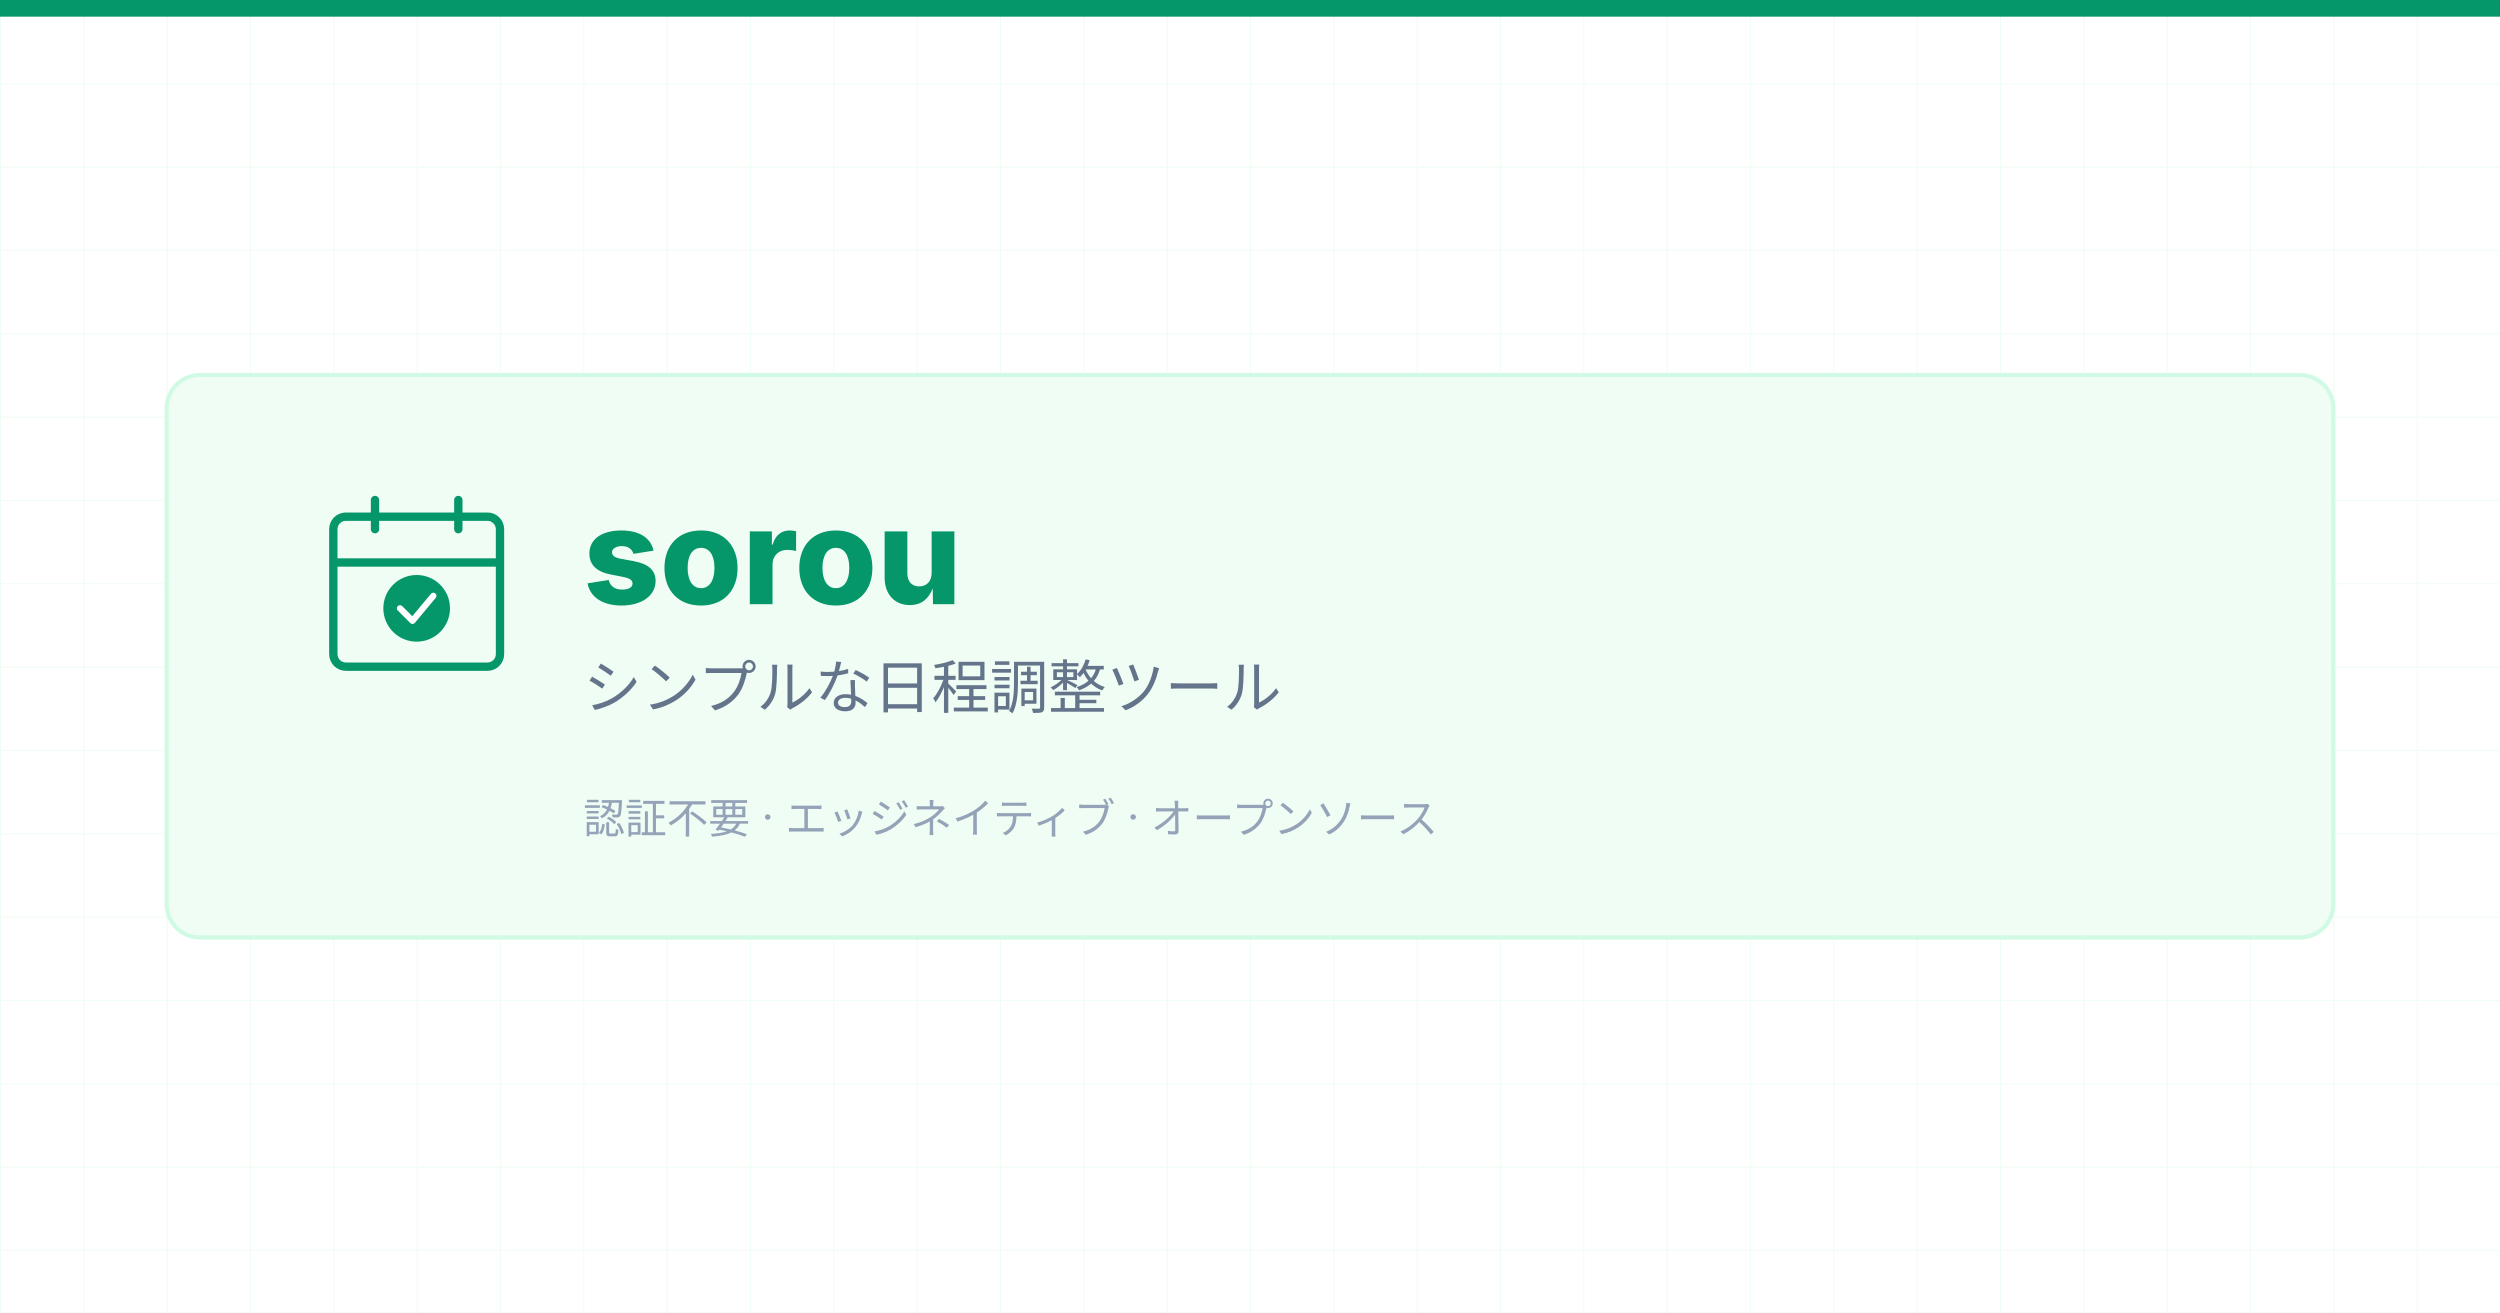
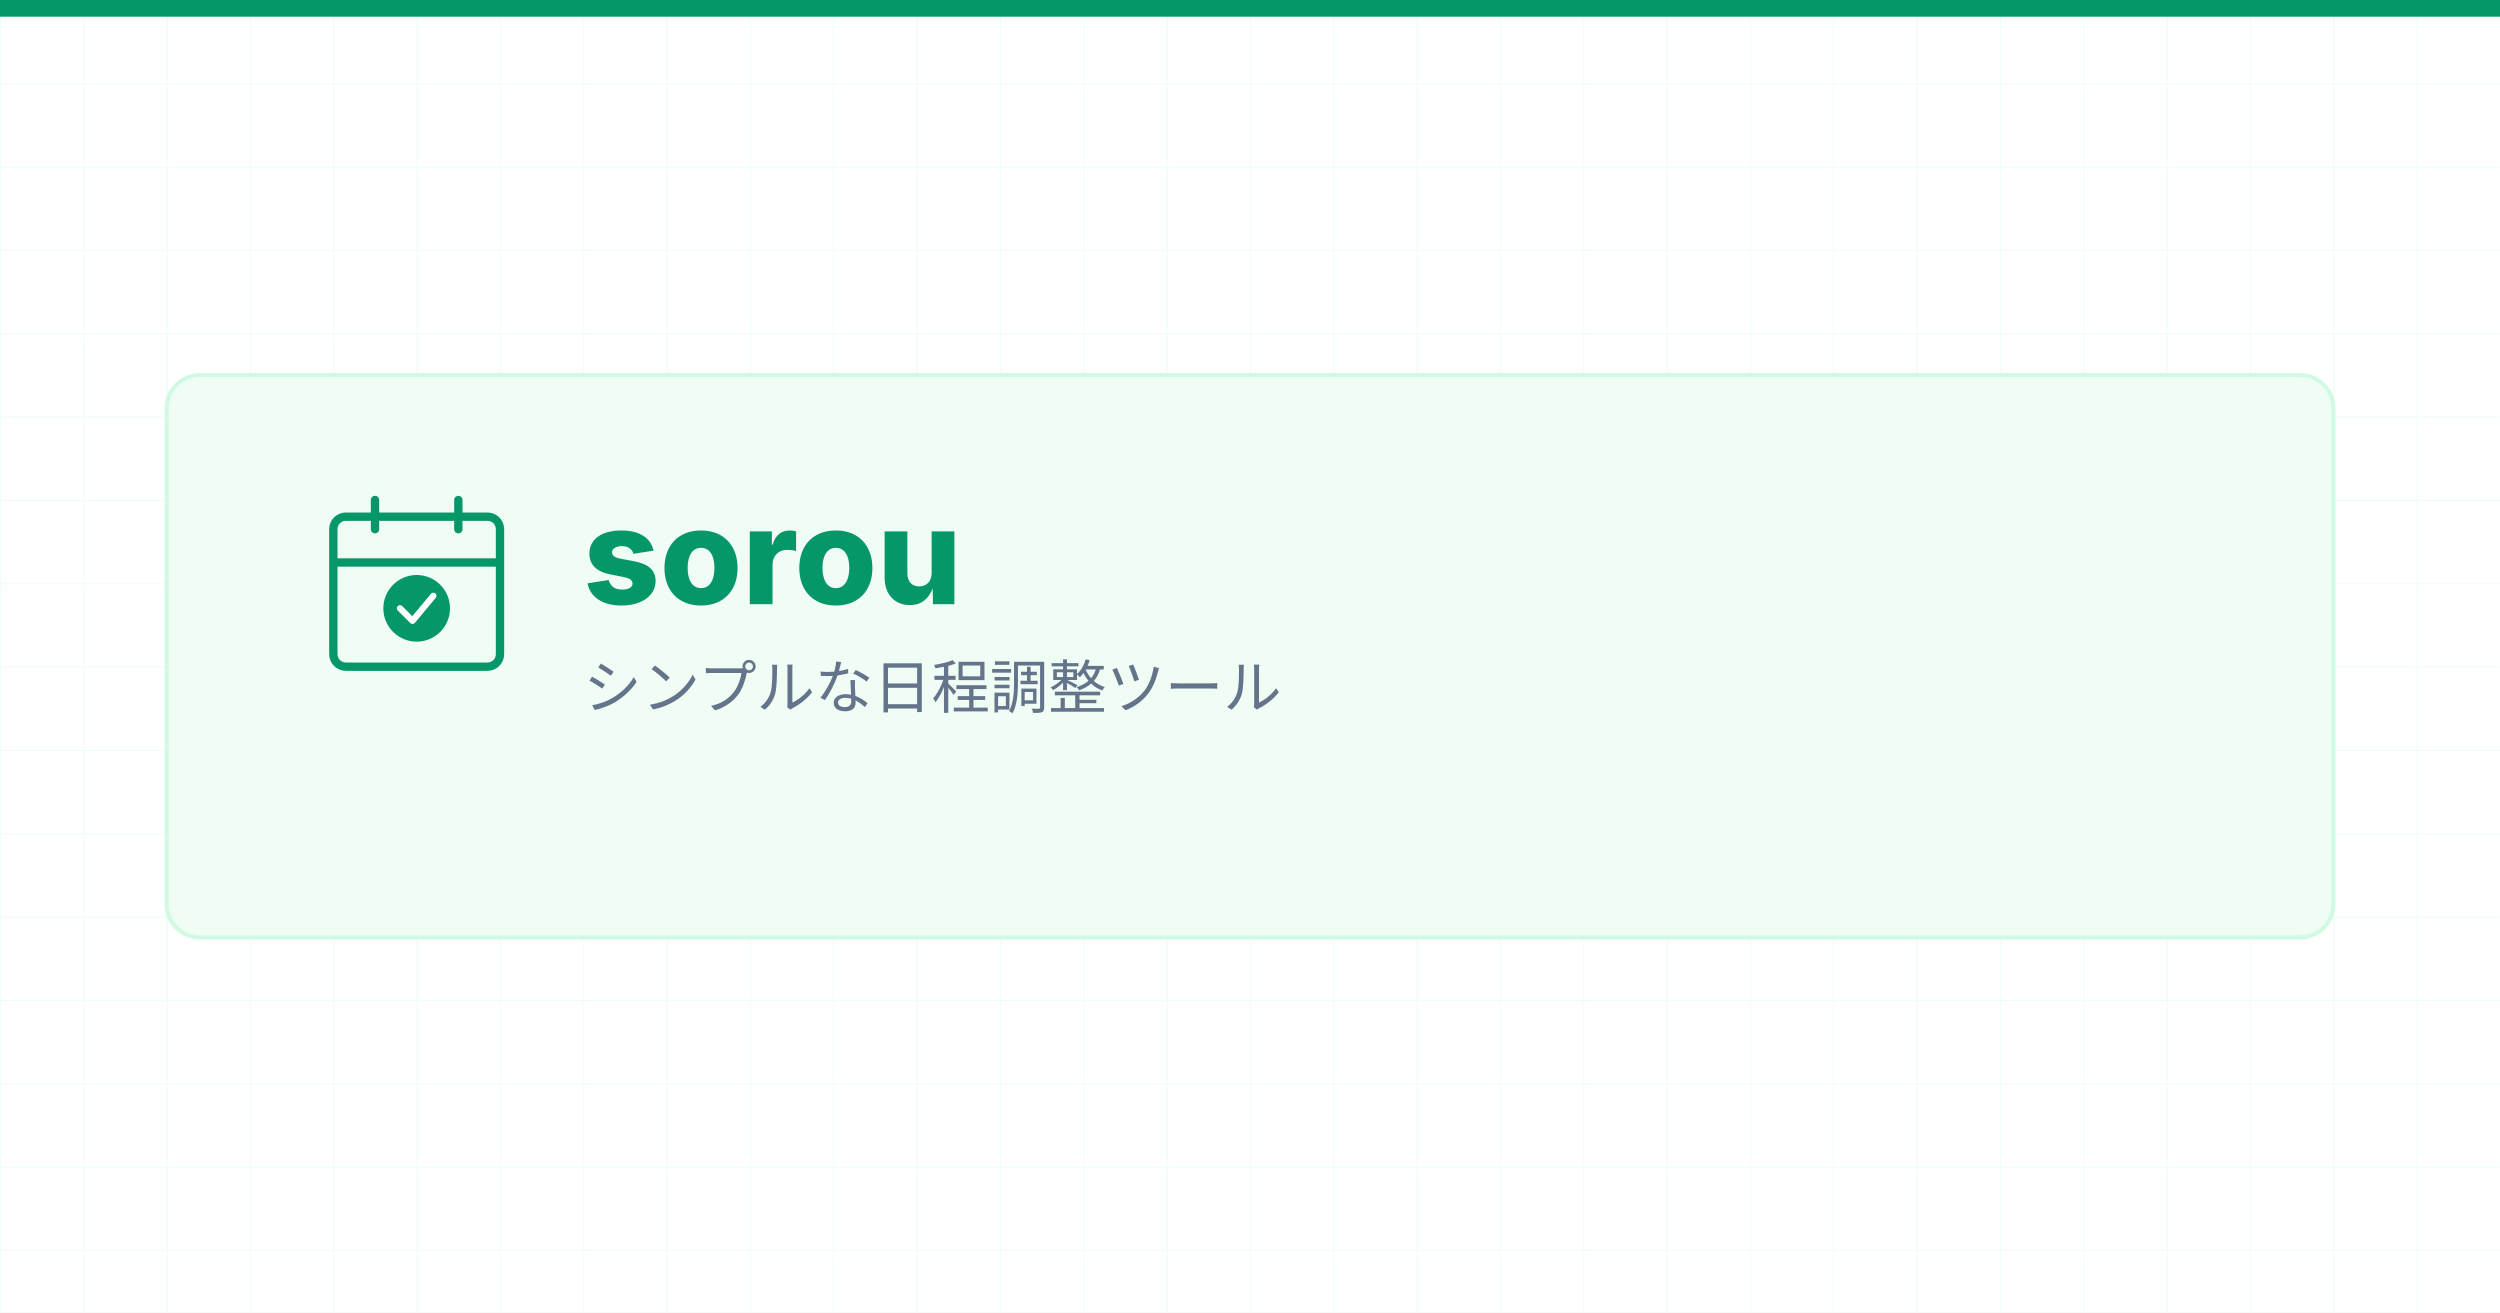
<svg xmlns="http://www.w3.org/2000/svg" viewBox="0 0 1200 630" width="1200" height="630">
  <rect width="1200" height="630" fill="#ffffff" />
  <defs>
    <pattern id="grid" width="40" height="40" patternUnits="userSpaceOnUse">
      <path d="M 40 0 L 0 0 0 40" fill="none" stroke="#f0fdf4" stroke-width="1" />
    </pattern>
    <linearGradient id="accent" x1="0%" y1="0%" x2="100%" y2="100%">
      <stop offset="0%" style="stop-color:#059669;stop-opacity:0.8" />
      <stop offset="100%" style="stop-color:#047857;stop-opacity:1" />
    </linearGradient>
  </defs>
  <rect width="1200" height="630" fill="url(#grid)" />
  <rect x="0" y="0" width="1200" height="8" fill="#059669" />
  <rect x="80" y="180" width="1040" height="270" rx="16" fill="#f0fdf4" stroke="#d1fae5" stroke-width="2" />
  <g transform="translate(160, 240)">
    <rect x="0" y="8" width="80" height="72" rx="6" fill="none" stroke="#059669" stroke-width="4" />
    <line x1="0" y1="30" x2="80" y2="30" stroke="#059669" stroke-width="4" />
    <line x1="20" y1="0" x2="20" y2="14" stroke="#059669" stroke-width="4" stroke-linecap="round" />
    <line x1="60" y1="0" x2="60" y2="14" stroke="#059669" stroke-width="4" stroke-linecap="round" />
    <circle cx="40" cy="52" r="16" fill="#059669" />
    <path d="M32 52 L38 58 L48 46" fill="none" stroke="white" stroke-width="3" stroke-linecap="round" stroke-linejoin="round" />
  </g>
  <text x="280" y="290" font-family="system-ui, -apple-system, sans-serif" font-size="64" font-weight="800" fill="#059669">sorou</text>
  <text x="280" y="340" font-family="system-ui, -apple-system, sans-serif" font-size="28" font-weight="400" fill="#64748b">シンプルな日程調整ツール</text>
-   <text x="280" y="400" font-family="system-ui, -apple-system, sans-serif" font-size="20" font-weight="400" fill="#94a3b8">認証不要 · エッジネイティブ · オープンソース</text>
</svg>
